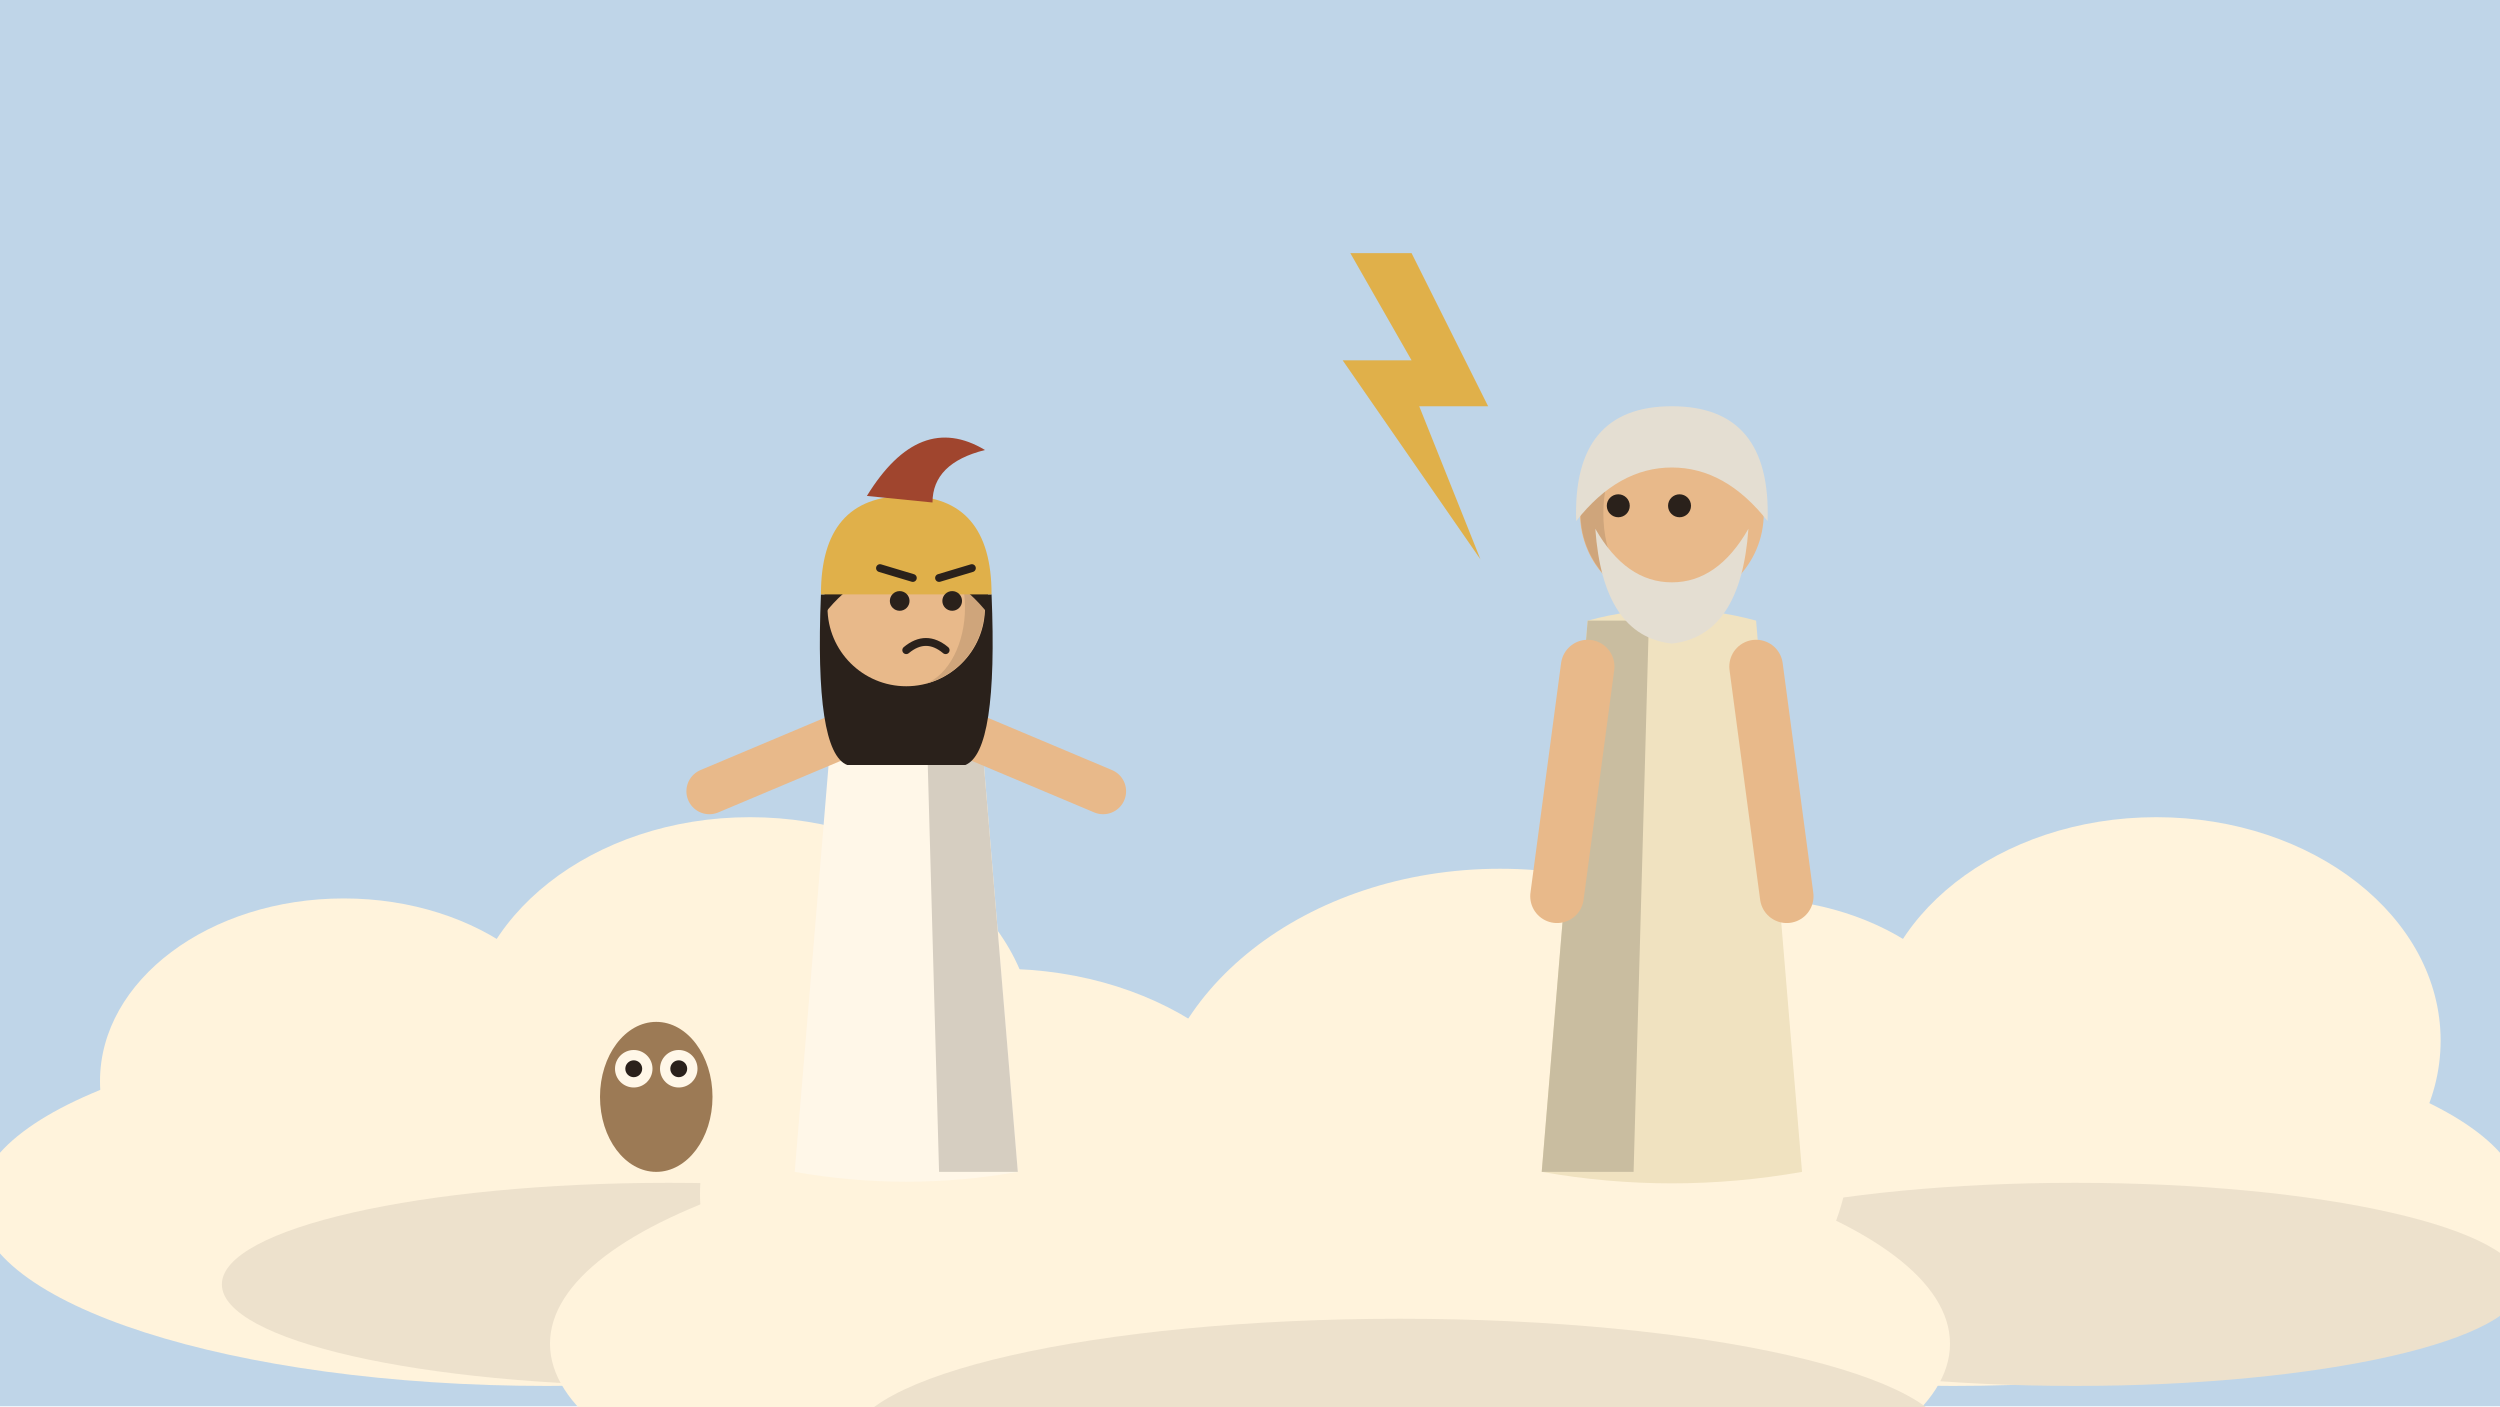
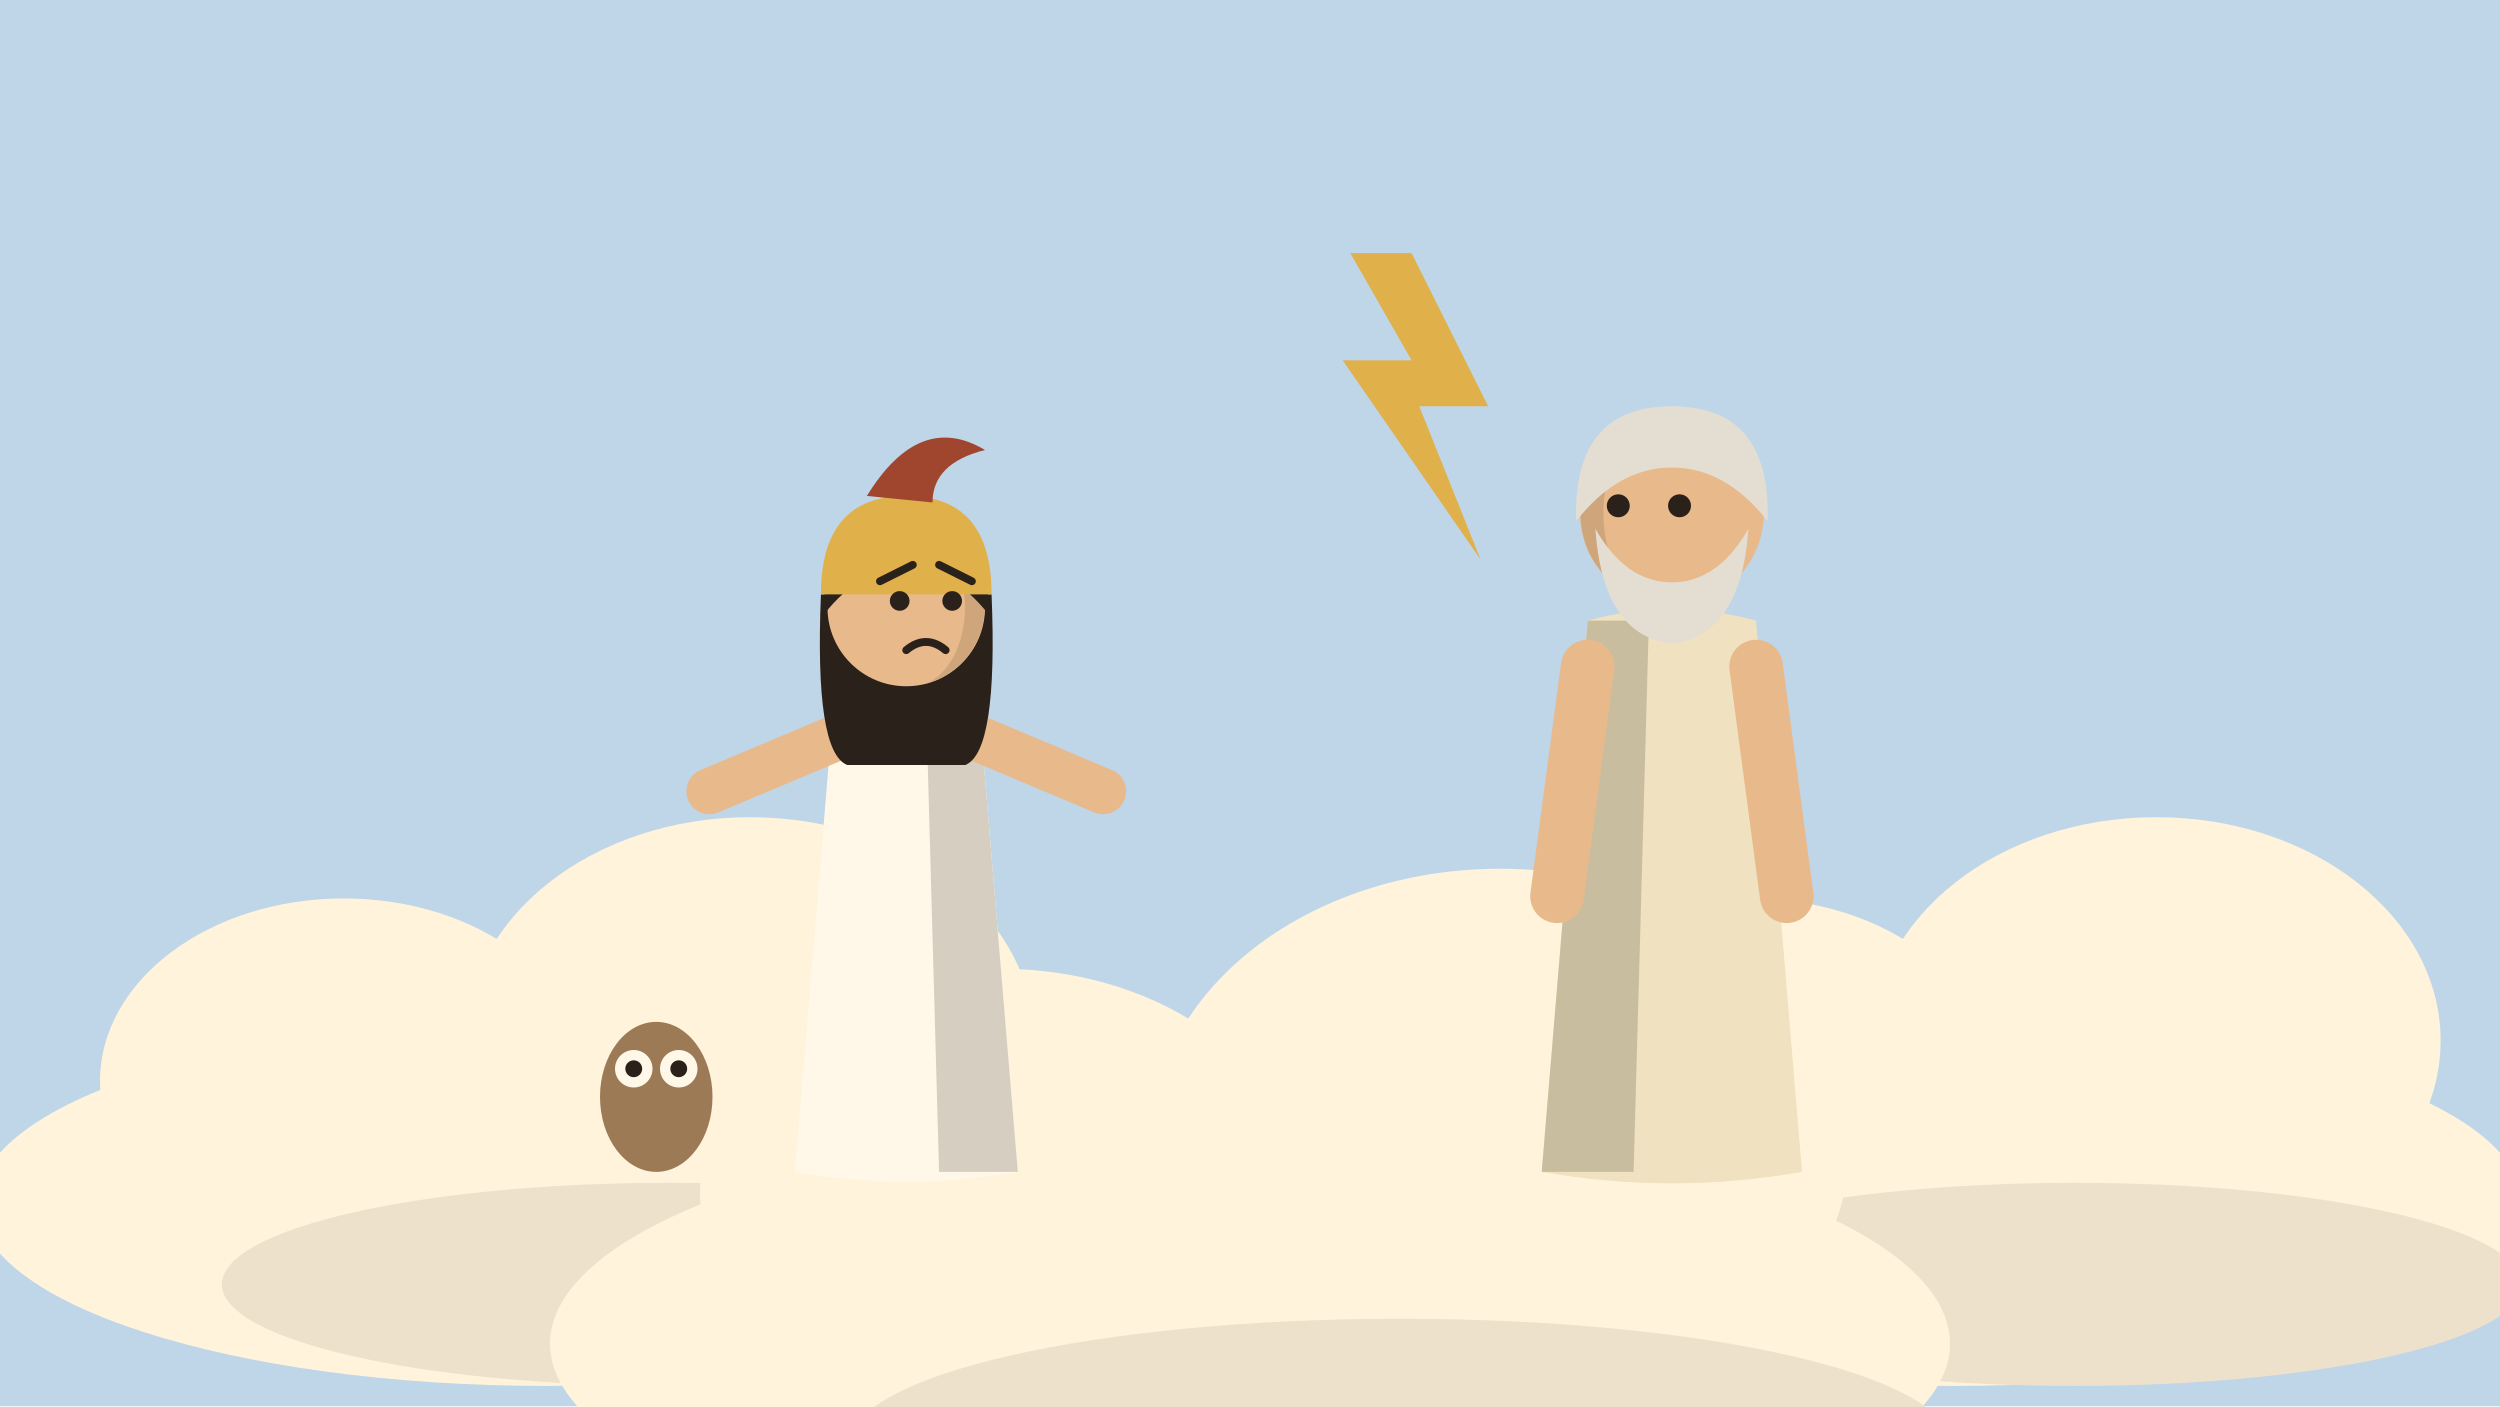
<svg xmlns="http://www.w3.org/2000/svg" viewBox="0 0 320 180">
  <rect width="320" height="180" fill="#BFD5E8" />
  <g transform="translate(70 154) scale(2.6)">
    <ellipse cx="0" cy="0" rx="28" ry="9" fill="#FFF3DC" />
    <ellipse cx="-10" cy="-6" rx="12" ry="9" fill="#FFF3DC" />
    <ellipse cx="10" cy="-8" rx="14" ry="11" fill="#FFF3DC" />
    <ellipse cx="6" cy="4" rx="22" ry="5" fill="#EDE1CC" />
  </g>
  <g transform="translate(250 154) scale(2.6)">
    <ellipse cx="0" cy="0" rx="28" ry="9" fill="#FFF3DC" />
    <ellipse cx="-10" cy="-6" rx="12" ry="9" fill="#FFF3DC" />
    <ellipse cx="10" cy="-8" rx="14" ry="11" fill="#FFF3DC" />
    <ellipse cx="6" cy="4" rx="22" ry="5" fill="#EDE1CC" />
  </g>
  <g transform="translate(160 172) scale(3.2)">
    <ellipse cx="0" cy="0" rx="28" ry="9" fill="#FFF3DC" />
    <ellipse cx="-10" cy="-6" rx="12" ry="9" fill="#FFF3DC" />
    <ellipse cx="10" cy="-8" rx="14" ry="11" fill="#FFF3DC" />
    <ellipse cx="6" cy="4" rx="22" ry="5" fill="#EDE1CC" />
  </g>
  <g transform="translate(116 150) scale(0.84 0.84)">
    <path d="M-11 -72 Q0 -75 11 -72 L17 0 Q0 3 -17 0 Z" fill="#FFF7E8" />
    <path d="M3 -72 L11 -72 L17 0 L5 0 Z" fill="#D6CEC1" />
    <line x1="-11" y1="-66" x2="-30" y2="-58" stroke="#E8B98A" stroke-width="7" stroke-linecap="round" />
    <line x1="11" y1="-66" x2="30" y2="-58" stroke="#E8B98A" stroke-width="7" stroke-linecap="round" />
    <path d="M-13 -88 Q-14 -64 -9 -62 L9 -62 Q14 -64 13 -88 Z" fill="#2A211B" />
    <circle cx="0" cy="-86" r="12" fill="#E8B98A" />
    <path d="M3 -97.6 A12 12 0 0 1 3 -74.4 A8 12 0 0 0 3 -97.6 Z" fill="#CFA57B" />
    <path d="M-12.5 -85 Q-13 -100 0 -100 Q13 -100 12.5 -85 Q7 -92 0 -92 Q-7 -92 -12.5 -85 Z" fill="#2A211B" />
    <path d="M-13 -88 Q-13 -103 0 -103 Q13 -103 13 -88 Z" fill="#E0B04A" />
    <path d="M-6 -103 Q2 -116 12 -110 Q4 -108 4 -102 Z" fill="#A0452E" />
    <circle cx="-1" cy="-87" r="1.5" fill="#2A211B" />
    <circle cx="7" cy="-87" r="1.5" fill="#2A211B" />
-     <path d="M-4 -92 L1 -90.5 M5 -90.5 L10 -92" stroke="#2A211B" stroke-width="1.2" fill="none" stroke-linecap="round" />
+     <path d="M-4 -90 L1 -92.5 M5 -92.5 L10 -90" stroke="#2A211B" stroke-width="1.2" fill="none" stroke-linecap="round" />
    <path d="M0 -79.5 Q3 -82 6 -79.5" stroke="#2A211B" stroke-width="1.2" fill="none" stroke-linecap="round" />
  </g>
  <g transform="translate(84 150) scale(1.2)">
    <ellipse cx="0" cy="-8" rx="6" ry="8" fill="#9C7A55" />
    <circle cx="-2.4" cy="-11" r="2" fill="#FFF7E8" />
    <circle cx="2.4" cy="-11" r="2" fill="#FFF7E8" />
    <circle cx="-2.4" cy="-11" r=".9" fill="#2A211B" />
    <circle cx="2.4" cy="-11" r=".9" fill="#2A211B" />
  </g>
  <g transform="translate(214 150) scale(-0.98 0.98)">
    <path d="M-11 -72 Q0 -75 11 -72 L17 0 Q0 3 -17 0 Z" fill="#F0E2C0" />
    <path d="M3 -72 L11 -72 L17 0 L5 0 Z" fill="#C9BDA0" />
    <line x1="-11" y1="-66" x2="-15" y2="-36" stroke="#E8B98A" stroke-width="7" stroke-linecap="round" />
    <line x1="11" y1="-66" x2="15" y2="-36" stroke="#E8B98A" stroke-width="7" stroke-linecap="round" />
    <circle cx="0" cy="-86" r="12" fill="#E8B98A" />
    <path d="M3 -97.6 A12 12 0 0 1 3 -74.4 A8 12 0 0 0 3 -97.6 Z" fill="#CFA57B" />
    <path d="M-12.5 -85 Q-13 -100 0 -100 Q13 -100 12.5 -85 Q7 -92 0 -92 Q-7 -92 -12.5 -85 Z" fill="#E4DED2" />
    <path d="M-10 -84 Q-9 -70 0 -69 Q9 -70 10 -84 Q6 -77 0 -77 Q-6 -77 -10 -84 Z" fill="#E4DED2" />
    <circle cx="-1" cy="-87" r="1.5" fill="#2A211B" />
    <circle cx="7" cy="-87" r="1.5" fill="#2A211B" />
    <path d="M34 -120 l-10 20 h9 l-8 20 l18 -26 h-9 l8 -14z" fill="#E0B04A" />
  </g>
</svg>
